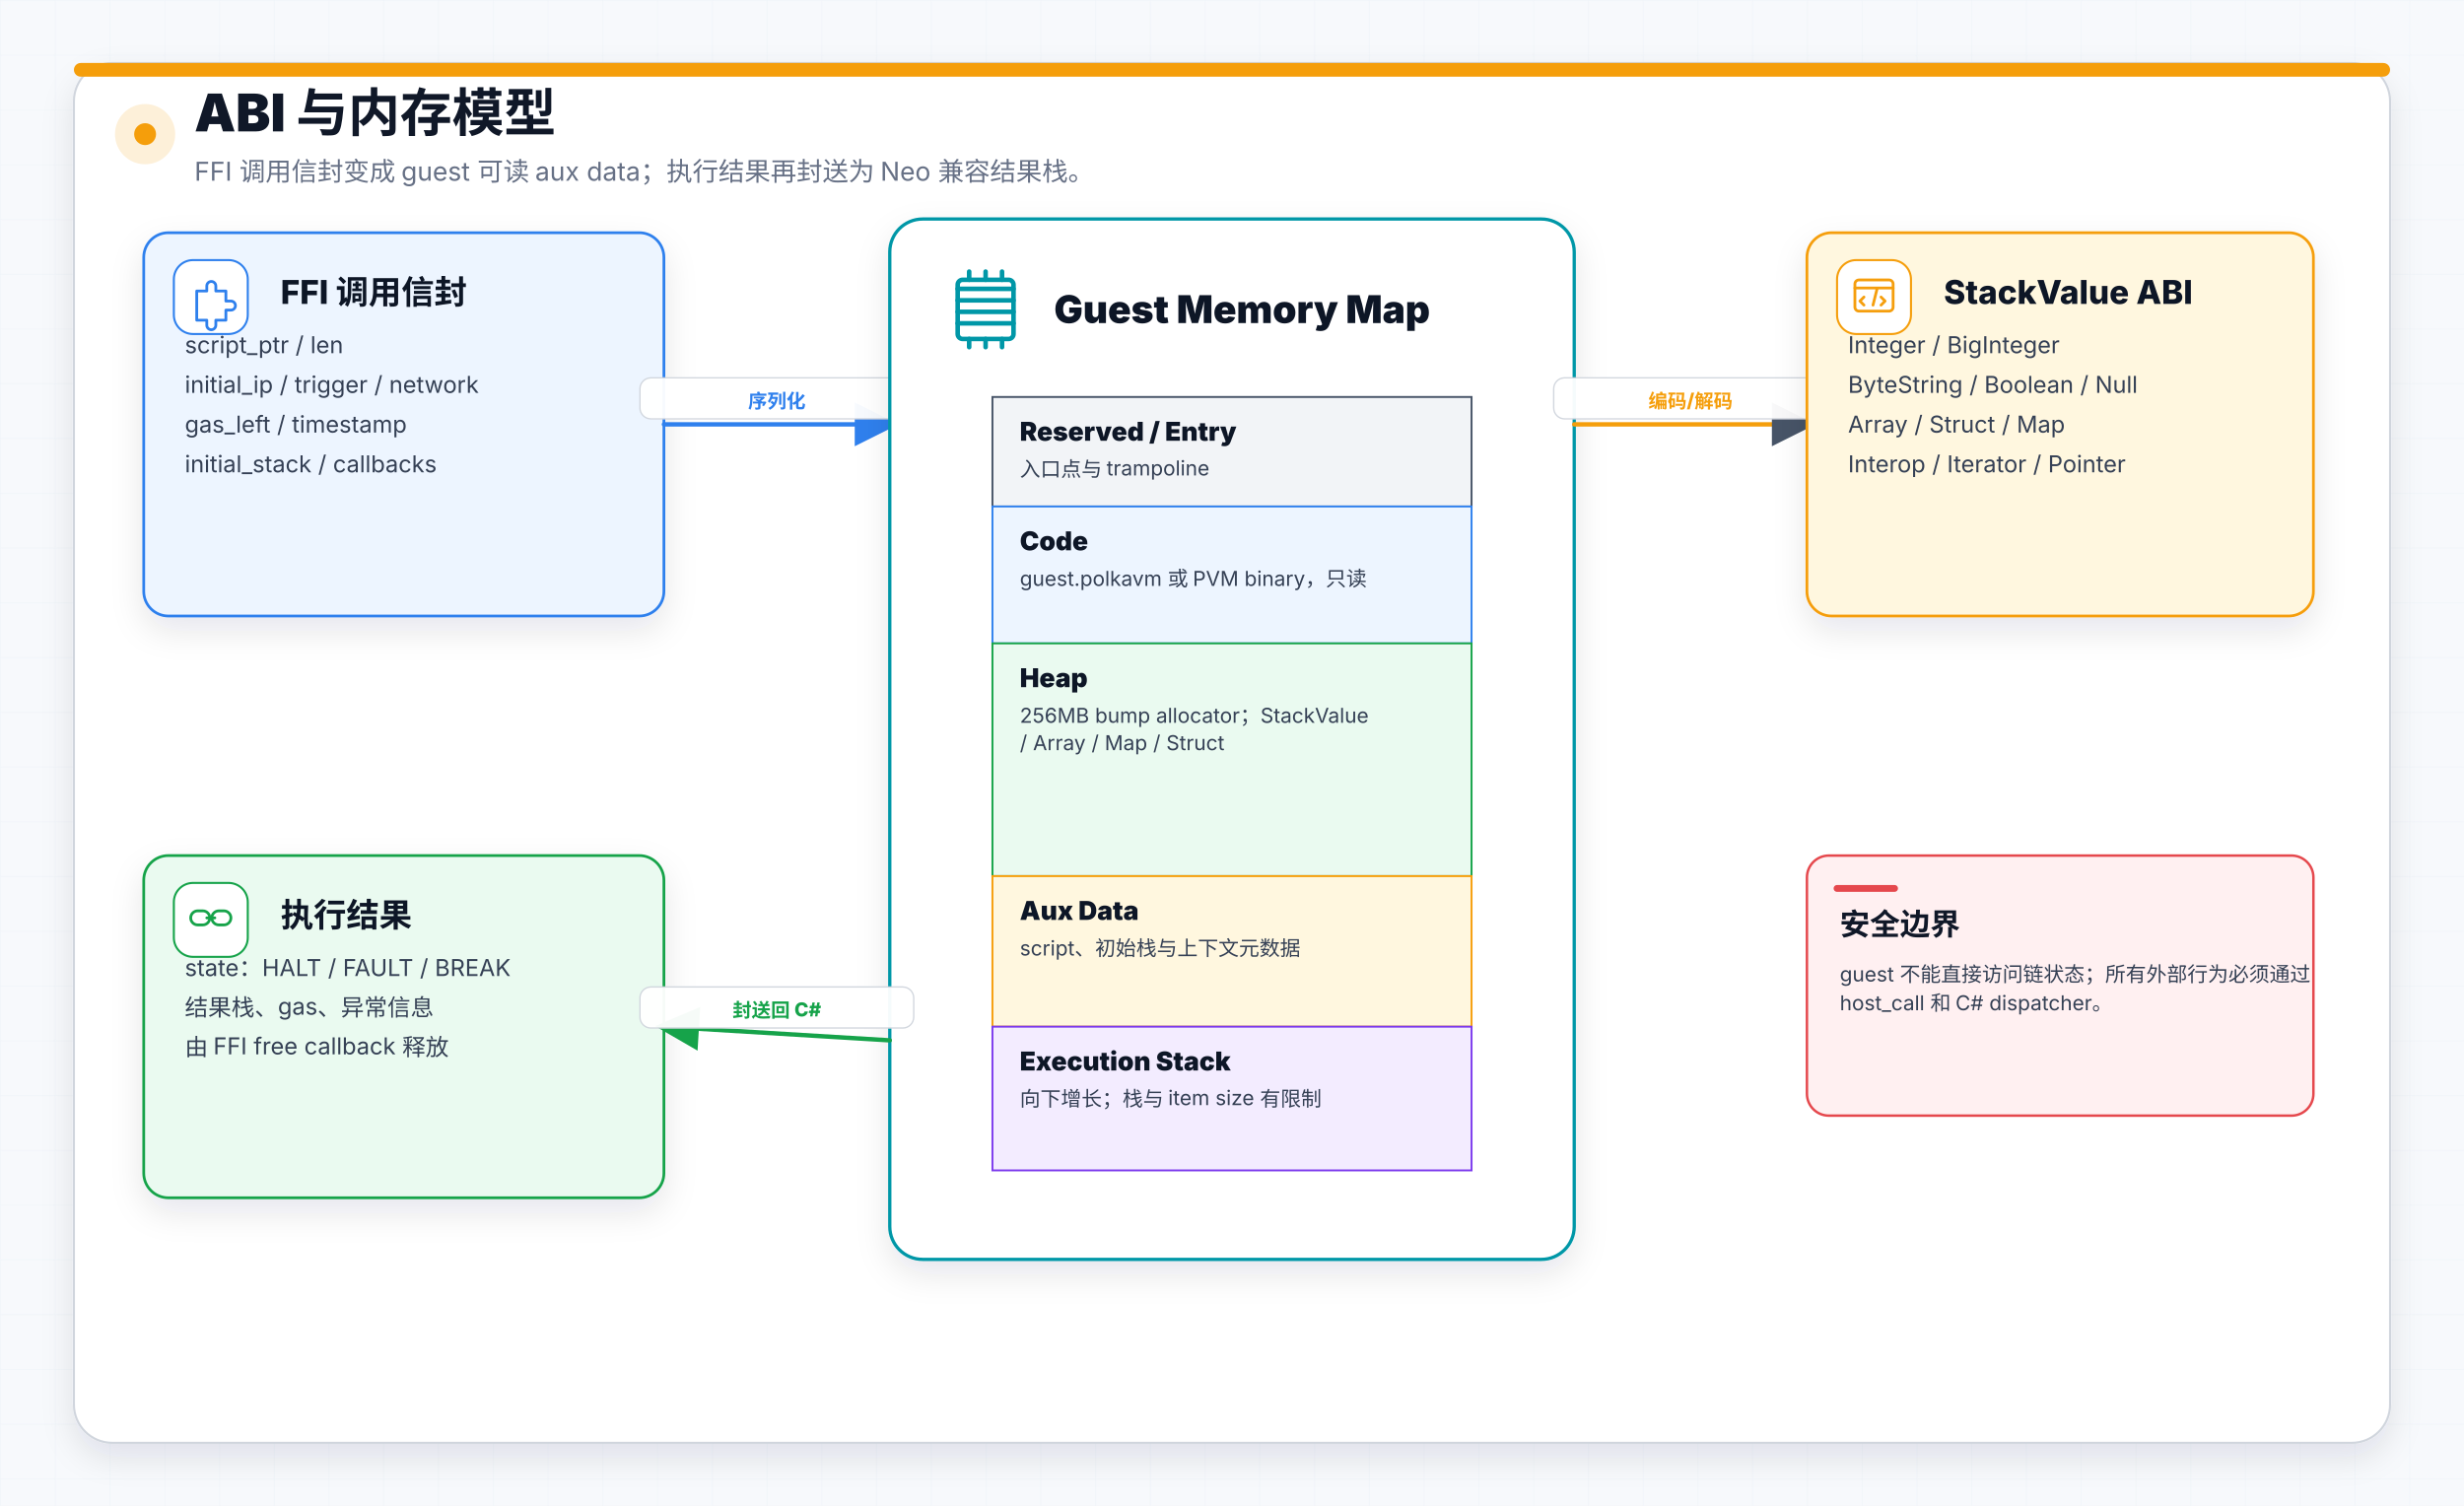
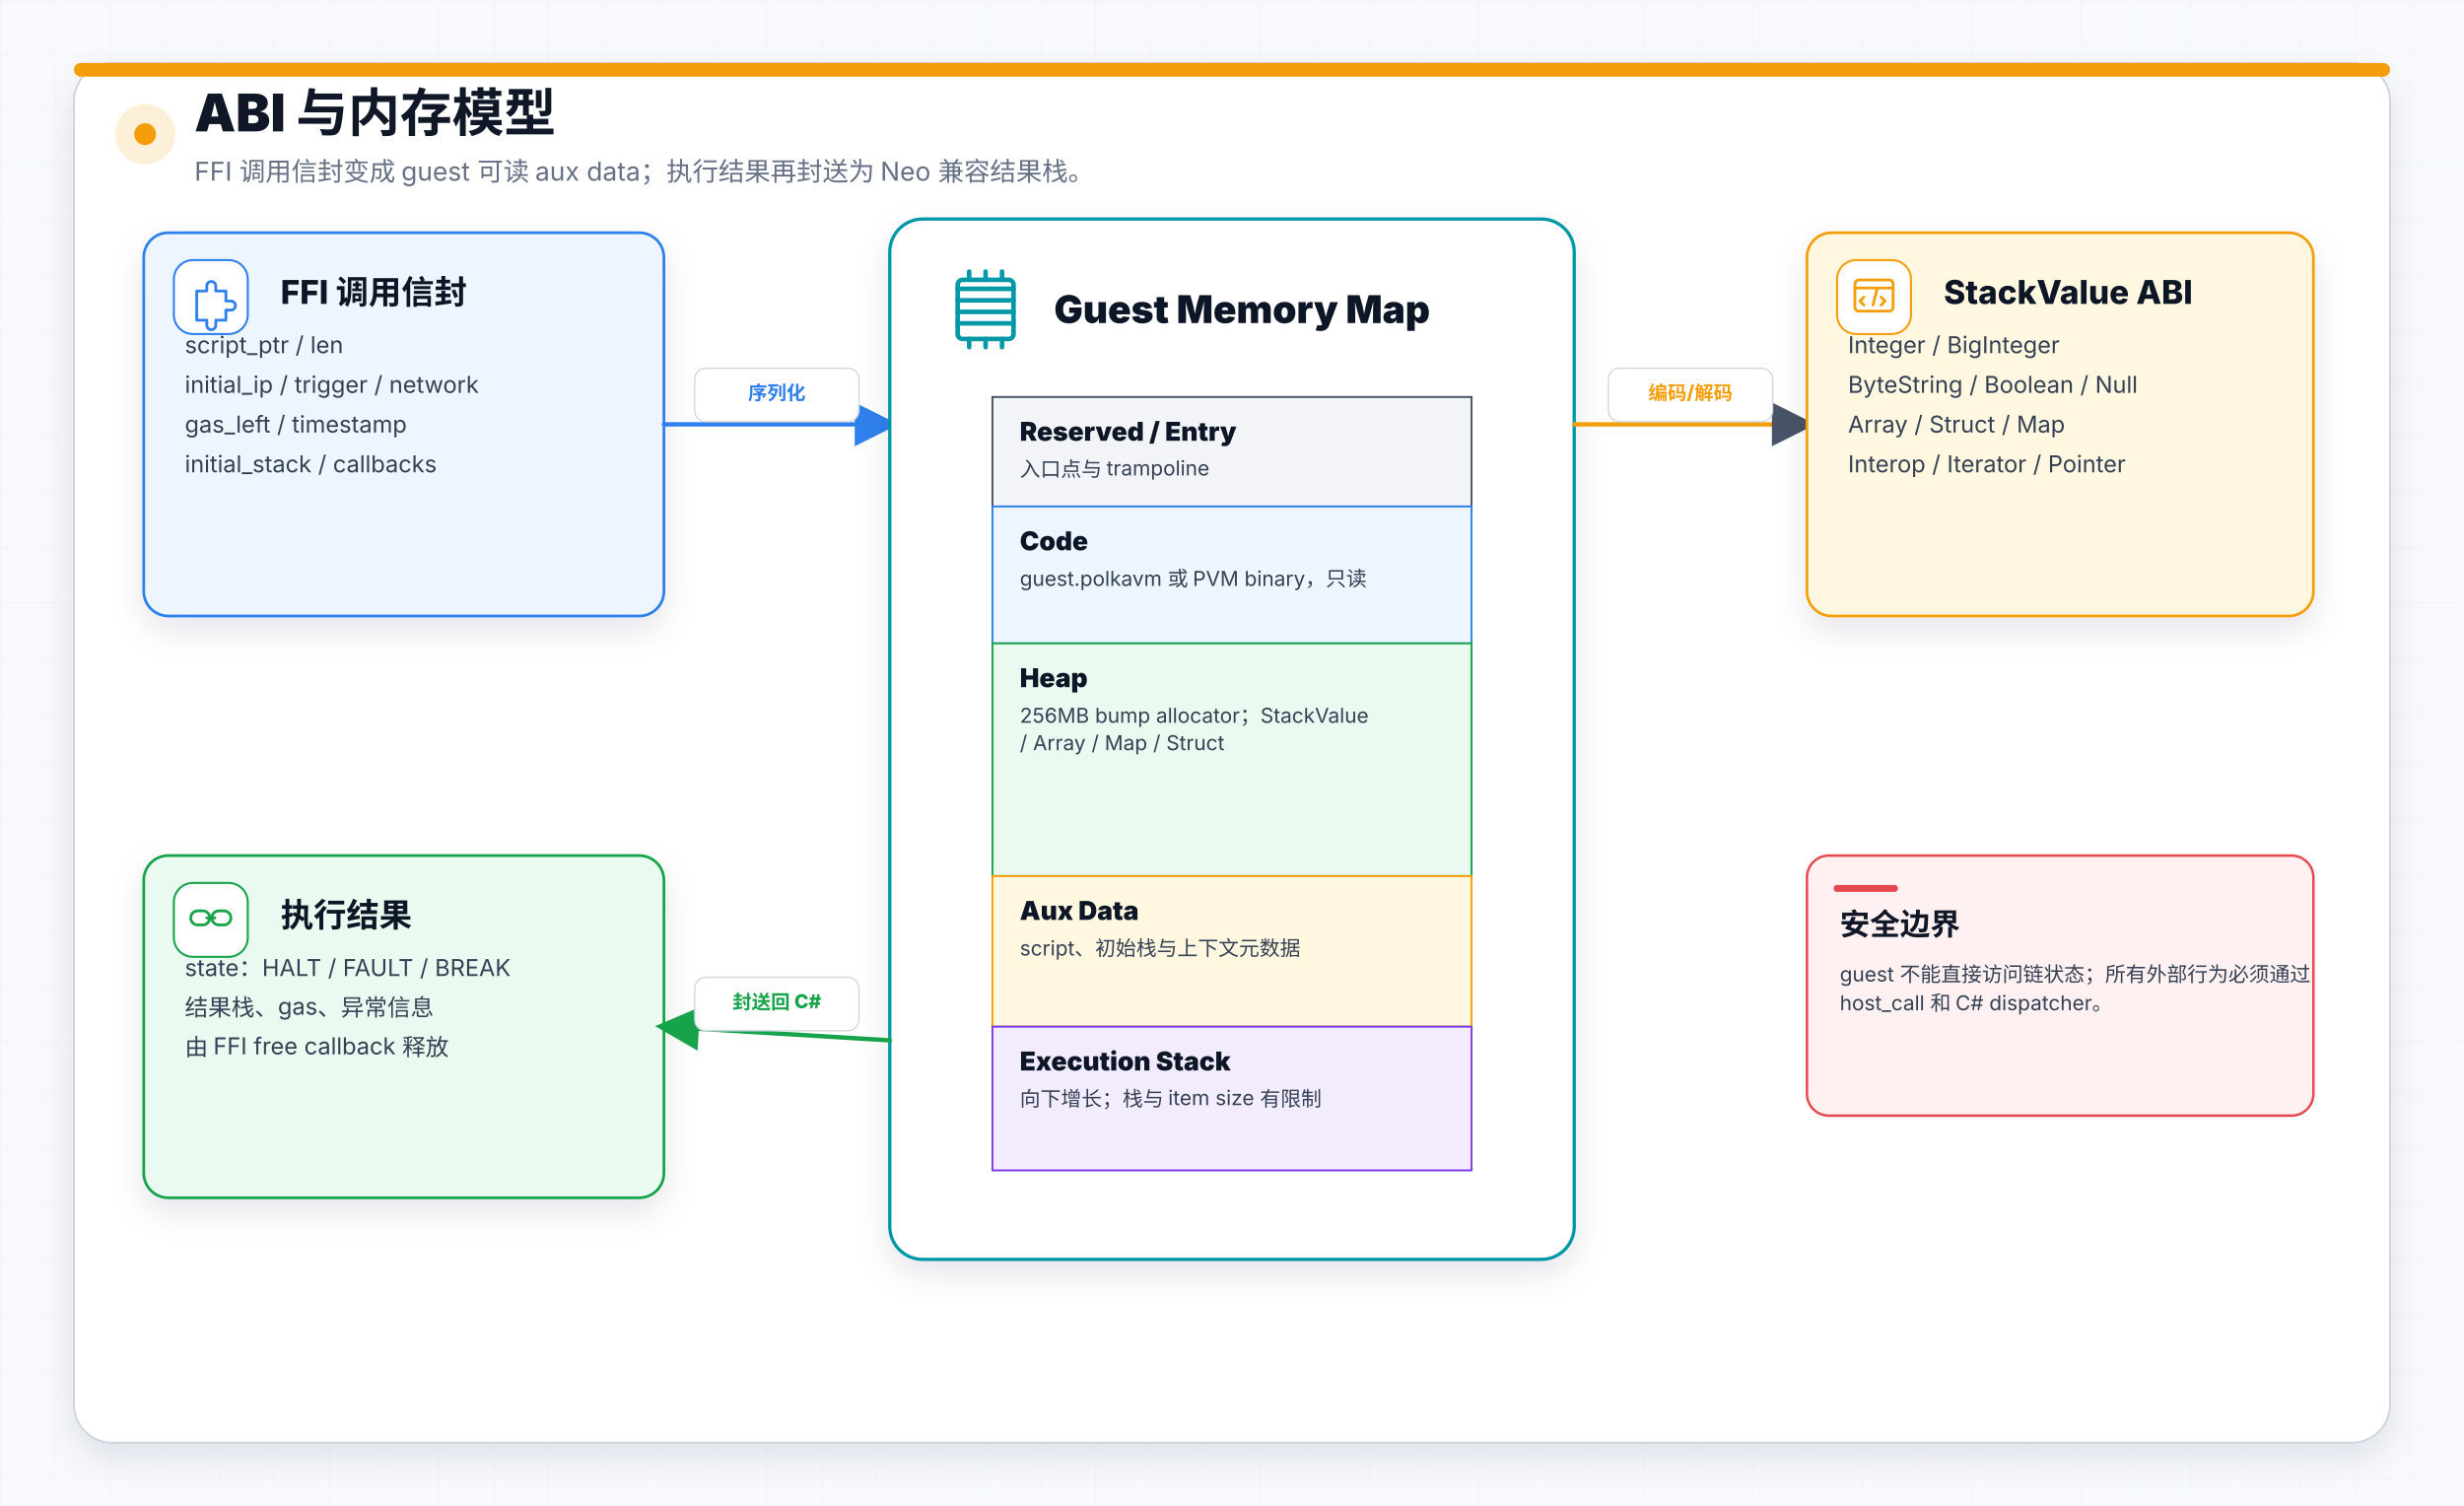
<svg xmlns="http://www.w3.org/2000/svg" width="1800" height="1100" viewBox="0 0 1800 1100" role="img" aria-label="ABI 与内存模型">
  <defs>
    <pattern id="grid" width="40" height="40" patternUnits="userSpaceOnUse">
      <path d="M 40 0 L 0 0 0 40" fill="none" stroke="#e6edf5" stroke-width="1" />
    </pattern>
    <marker id="arrow-slate" markerWidth="14" markerHeight="14" refX="10" refY="7" orient="auto" markerUnits="strokeWidth">
      <path d="M2,2 L12,7 L2,12 z" fill="#475467" />
    </marker>
    <marker id="arrow-green" markerWidth="14" markerHeight="14" refX="10" refY="7" orient="auto" markerUnits="strokeWidth">
      <path d="M2,2 L12,7 L2,12 z" fill="#16a34a" />
    </marker>
    <marker id="arrow-blue" markerWidth="14" markerHeight="14" refX="10" refY="7" orient="auto" markerUnits="strokeWidth">
      <path d="M2,2 L12,7 L2,12 z" fill="#2f80ed" />
    </marker>
    <marker id="arrow-red" markerWidth="14" markerHeight="14" refX="10" refY="7" orient="auto" markerUnits="strokeWidth">
      <path d="M2,2 L12,7 L2,12 z" fill="#e5484d" />
    </marker>
    <marker id="arrow-purple" markerWidth="14" markerHeight="14" refX="10" refY="7" orient="auto" markerUnits="strokeWidth">
      <path d="M2,2 L12,7 L2,12 z" fill="#7c3aed" />
    </marker>
    <filter id="soft-shadow" x="-10%" y="-10%" width="120%" height="130%">
      <feDropShadow dx="0" dy="10" stdDeviation="12" flood-color="#101828" flood-opacity="0.10" />
    </filter>
  </defs>
  <rect width="1800" height="1100" fill="#f7f9fc" />
  <rect width="1800" height="1100" fill="url(#grid)" opacity="0.42" />
  <rect x="54" y="46" width="1692" height="1008" rx="28" fill="#ffffff" stroke="#d0d5dd" stroke-width="1.5" filter="url(#soft-shadow)" />
  <rect x="54" y="46" width="1692" height="10" rx="5" fill="#f59e0b" />
  <circle cx="106" cy="98" r="22" fill="#f59e0b" opacity="0.16" />
  <circle cx="106" cy="98" r="8" fill="#f59e0b" />
  <text x="142" y="96" text-anchor="start" font-family="Inter, Noto Sans CJK SC, Microsoft YaHei, PingFang SC, Arial, sans-serif" font-size="38" font-weight="850" fill="#101828">ABI 与内存模型</text>
  <text x="142" y="132" text-anchor="start" font-family="Inter, Noto Sans CJK SC, Microsoft YaHei, PingFang SC, Arial, sans-serif" font-size="19" font-weight="400" fill="#667085">FFI 调用信封变成 guest 可读 aux data；执行结果再封送为 Neo 兼容结果栈。</text>
  <g filter="url(#soft-shadow)">
    <rect x="105" y="170" width="380" height="280" rx="18" fill="#edf5ff" stroke="#2f80ed" stroke-width="2" />
    <rect x="127" y="190" width="54" height="54" rx="14" fill="#ffffff" stroke="#2f80ed" stroke-width="1.5" />
    <g fill="none" stroke="#2f80ed" stroke-width="2.04" stroke-linecap="round" stroke-linejoin="round">
      <path d="M 143.718 212.594 h 7.344 v -3.672 a 3.305 3.305 0 0 1 6.61 0 v 3.672 h 7.344 v 7.344 h 3.672 a 3.305 3.305 0 0 1 0 6.61 h -3.672 v 7.344 h -7.344 v 3.672 a 3.305 3.305 0 0 1 -6.61 0 v -3.672 h -7.344 z" />
    </g>
    <text x="205" y="222" text-anchor="start" font-family="Inter, Noto Sans CJK SC, Microsoft YaHei, PingFang SC, Arial, sans-serif" font-size="24" font-weight="800" fill="#101828">FFI 调用信封</text>
    <text x="135" y="258" text-anchor="start" font-family="Inter, Noto Sans CJK SC, Microsoft YaHei, PingFang SC, Arial, sans-serif" font-size="17" font-weight="400" fill="#344054">script_ptr / len</text>
    <text x="135" y="287" text-anchor="start" font-family="Inter, Noto Sans CJK SC, Microsoft YaHei, PingFang SC, Arial, sans-serif" font-size="17" font-weight="400" fill="#344054">initial_ip / trigger / network</text>
    <text x="135" y="316" text-anchor="start" font-family="Inter, Noto Sans CJK SC, Microsoft YaHei, PingFang SC, Arial, sans-serif" font-size="17" font-weight="400" fill="#344054">gas_left / timestamp</text>
    <text x="135" y="345" text-anchor="start" font-family="Inter, Noto Sans CJK SC, Microsoft YaHei, PingFang SC, Arial, sans-serif" font-size="17" font-weight="400" fill="#344054">initial_stack / callbacks</text>
  </g>
  <g>
    <path d="M 485 310 L 650 310" fill="none" stroke="#2f80ed" stroke-width="3.2" stroke-linecap="round" marker-end="url(#arrow-blue)" />
    <g>
-       <rect x="467.5" y="276" width="200" height="30" rx="8" fill="#ffffff" stroke="#d0d5dd" opacity="0.96" />
-       <text x="567.5" y="298" text-anchor="middle" font-family="Inter, Noto Sans CJK SC, Microsoft YaHei, PingFang SC, Arial, sans-serif" font-size="14" font-weight="800" fill="#2f80ed">序列化</text>
+       <rect x="507.5" y="269" width="120" height="39" rx="8" fill="#ffffff" stroke="#d0d5dd" opacity="0.96" />
+       <text x="567.5" y="292" text-anchor="middle" font-family="Inter, Noto Sans CJK SC, Microsoft YaHei, PingFang SC, Arial, sans-serif" font-size="14" font-weight="800" fill="#2f80ed">序列化</text>
    </g>
  </g>
  <g filter="url(#soft-shadow)">
    <rect x="650" y="160" width="500" height="760" rx="24" fill="#fff" stroke="#0097a7" stroke-width="2.4" />
    <g fill="none" stroke="#0097a7" stroke-width="3.333" stroke-linecap="round" stroke-linejoin="round">
      <rect x="699.6" y="204.4" width="40.8" height="43.2" rx="3.6" />
      <path d="M 699.6 211 h 40.8" />
      <path d="M 699.6 219.4 h 40.8" />
      <path d="M 699.6 227.8 h 40.8" />
      <path d="M 699.6 236.2 h 40.8" />
      <path d="M 708 198.4 v 6 M 720 198.4 v 6 M 732 198.4 v 6 M 708 247.6 v 6 M 720 247.6 v 6 M 732 247.6 v 6" />
    </g>
    <text x="770" y="236" text-anchor="start" font-family="Inter, Noto Sans CJK SC, Microsoft YaHei, PingFang SC, Arial, sans-serif" font-size="28" font-weight="850" fill="#101828">Guest Memory Map</text>
    <g>
      <rect x="725" y="290" width="350" height="80" fill="#f2f4f7" stroke="#475467" stroke-width="1.4" />
      <text x="745" y="322" text-anchor="start" font-family="Inter, Noto Sans CJK SC, Microsoft YaHei, PingFang SC, Arial, sans-serif" font-size="19" font-weight="850" fill="#101828">Reserved / Entry</text>
      <text x="745" y="348" text-anchor="start" font-family="Inter, Noto Sans CJK SC, Microsoft YaHei, PingFang SC, Arial, sans-serif" font-size="15" font-weight="400" fill="#344054">入口点与 trampoline</text>
    </g>
    <g>
      <rect x="725" y="370" width="350" height="100" fill="#edf5ff" stroke="#2f80ed" stroke-width="1.4" />
      <text x="745" y="402" text-anchor="start" font-family="Inter, Noto Sans CJK SC, Microsoft YaHei, PingFang SC, Arial, sans-serif" font-size="19" font-weight="850" fill="#101828">Code</text>
      <text x="745" y="428" text-anchor="start" font-family="Inter, Noto Sans CJK SC, Microsoft YaHei, PingFang SC, Arial, sans-serif" font-size="15" font-weight="400" fill="#344054">guest.polkavm 或 PVM binary，只读</text>
    </g>
    <g>
      <rect x="725" y="470" width="350" height="170" fill="#eafaf0" stroke="#16a34a" stroke-width="1.4" />
      <text x="745" y="502" text-anchor="start" font-family="Inter, Noto Sans CJK SC, Microsoft YaHei, PingFang SC, Arial, sans-serif" font-size="19" font-weight="850" fill="#101828">Heap</text>
      <text x="745" y="528" text-anchor="start" font-family="Inter, Noto Sans CJK SC, Microsoft YaHei, PingFang SC, Arial, sans-serif" font-size="15" font-weight="400" fill="#344054">256MB bump allocator；StackValue</text>
      <text x="745" y="548" text-anchor="start" font-family="Inter, Noto Sans CJK SC, Microsoft YaHei, PingFang SC, Arial, sans-serif" font-size="15" font-weight="400" fill="#344054">/ Array / Map / Struct</text>
    </g>
    <g>
      <rect x="725" y="640" width="350" height="110" fill="#fff7df" stroke="#f59e0b" stroke-width="1.4" />
      <text x="745" y="672" text-anchor="start" font-family="Inter, Noto Sans CJK SC, Microsoft YaHei, PingFang SC, Arial, sans-serif" font-size="19" font-weight="850" fill="#101828">Aux Data</text>
      <text x="745" y="698" text-anchor="start" font-family="Inter, Noto Sans CJK SC, Microsoft YaHei, PingFang SC, Arial, sans-serif" font-size="15" font-weight="400" fill="#344054">script、初始栈与上下文元数据</text>
    </g>
    <g>
      <rect x="725" y="750" width="350" height="105" fill="#f3ecff" stroke="#7c3aed" stroke-width="1.4" />
      <text x="745" y="782" text-anchor="start" font-family="Inter, Noto Sans CJK SC, Microsoft YaHei, PingFang SC, Arial, sans-serif" font-size="19" font-weight="850" fill="#101828">Execution Stack</text>
      <text x="745" y="808" text-anchor="start" font-family="Inter, Noto Sans CJK SC, Microsoft YaHei, PingFang SC, Arial, sans-serif" font-size="15" font-weight="400" fill="#344054">向下增长；栈与 item size 有限制</text>
    </g>
  </g>
  <g>
    <path d="M 1150 310 L 1320 310" fill="none" stroke="#f59e0b" stroke-width="3.2" stroke-linecap="round" marker-end="url(#arrow-slate)" />
    <g>
-       <rect x="1135" y="276" width="200" height="30" rx="8" fill="#ffffff" stroke="#d0d5dd" opacity="0.96" />
-       <text x="1235" y="298" text-anchor="middle" font-family="Inter, Noto Sans CJK SC, Microsoft YaHei, PingFang SC, Arial, sans-serif" font-size="14" font-weight="800" fill="#f59e0b">编码/解码</text>
+       <rect x="1175" y="269" width="120" height="39" rx="8" fill="#ffffff" stroke="#d0d5dd" opacity="0.96" />
+       <text x="1235" y="292" text-anchor="middle" font-family="Inter, Noto Sans CJK SC, Microsoft YaHei, PingFang SC, Arial, sans-serif" font-size="14" font-weight="800" fill="#f59e0b">编码/解码</text>
    </g>
  </g>
  <g filter="url(#soft-shadow)">
    <rect x="1320" y="170" width="370" height="280" rx="18" fill="#fff7df" stroke="#f59e0b" stroke-width="2" />
    <rect x="1342" y="190" width="54" height="54" rx="14" fill="#ffffff" stroke="#f59e0b" stroke-width="1.5" />
    <g fill="none" stroke="#f59e0b" stroke-width="2.04" stroke-linecap="round" stroke-linejoin="round">
      <rect x="1355.046" y="204.515" width="27.907" height="22.766" rx="2.938" />
      <path d="M 1355.046 210.39 h 27.907 M 1361.656 217 l -2.938 2.938 l 2.938 2.938 M 1368.266 222.875 l 2.938 -11.75 M 1374.141 217 l 2.938 2.938 l -2.938 2.938" />
    </g>
    <text x="1420" y="222" text-anchor="start" font-family="Inter, Noto Sans CJK SC, Microsoft YaHei, PingFang SC, Arial, sans-serif" font-size="24" font-weight="800" fill="#101828">StackValue ABI</text>
    <text x="1350" y="258" text-anchor="start" font-family="Inter, Noto Sans CJK SC, Microsoft YaHei, PingFang SC, Arial, sans-serif" font-size="17" font-weight="400" fill="#344054">Integer / BigInteger</text>
    <text x="1350" y="287" text-anchor="start" font-family="Inter, Noto Sans CJK SC, Microsoft YaHei, PingFang SC, Arial, sans-serif" font-size="17" font-weight="400" fill="#344054">ByteString / Boolean / Null</text>
    <text x="1350" y="316" text-anchor="start" font-family="Inter, Noto Sans CJK SC, Microsoft YaHei, PingFang SC, Arial, sans-serif" font-size="17" font-weight="400" fill="#344054">Array / Struct / Map</text>
    <text x="1350" y="345" text-anchor="start" font-family="Inter, Noto Sans CJK SC, Microsoft YaHei, PingFang SC, Arial, sans-serif" font-size="17" font-weight="400" fill="#344054">Interop / Iterator / Pointer</text>
  </g>
  <g filter="url(#soft-shadow)">
    <rect x="105" y="625" width="380" height="250" rx="18" fill="#eafaf0" stroke="#16a34a" stroke-width="2" />
    <rect x="127" y="645" width="54" height="54" rx="14" fill="#ffffff" stroke="#16a34a" stroke-width="1.5" />
    <g fill="none" stroke="#16a34a" stroke-width="2.04" stroke-linecap="round" stroke-linejoin="round">
      <rect x="139.312" y="665.39" width="13.954" height="10.282" rx="5.141" />
      <rect x="154.734" y="665.39" width="13.954" height="10.282" rx="5.141" />
      <path d="M 151.062 670.531 L 156.938 670.531" />
    </g>
    <text x="205" y="677" text-anchor="start" font-family="Inter, Noto Sans CJK SC, Microsoft YaHei, PingFang SC, Arial, sans-serif" font-size="24" font-weight="800" fill="#101828">执行结果</text>
    <text x="135" y="713" text-anchor="start" font-family="Inter, Noto Sans CJK SC, Microsoft YaHei, PingFang SC, Arial, sans-serif" font-size="17" font-weight="400" fill="#344054">state：HALT / FAULT / BREAK</text>
    <text x="135" y="742" text-anchor="start" font-family="Inter, Noto Sans CJK SC, Microsoft YaHei, PingFang SC, Arial, sans-serif" font-size="17" font-weight="400" fill="#344054">结果栈、gas、异常信息</text>
    <text x="135" y="771" text-anchor="start" font-family="Inter, Noto Sans CJK SC, Microsoft YaHei, PingFang SC, Arial, sans-serif" font-size="17" font-weight="400" fill="#344054">由 FFI free callback 释放</text>
  </g>
  <g>
    <path d="M 650 760 L 485 750" fill="none" stroke="#16a34a" stroke-width="3.2" stroke-linecap="round" marker-end="url(#arrow-green)" />
    <g>
-       <rect x="467.5" y="721" width="200" height="30" rx="8" fill="#ffffff" stroke="#d0d5dd" opacity="0.96" />
-       <text x="567.5" y="743" text-anchor="middle" font-family="Inter, Noto Sans CJK SC, Microsoft YaHei, PingFang SC, Arial, sans-serif" font-size="14" font-weight="800" fill="#16a34a">封送回 C#</text>
+       <rect x="507.5" y="714" width="120" height="39" rx="8" fill="#ffffff" stroke="#d0d5dd" opacity="0.96" />
+       <text x="567.5" y="737" text-anchor="middle" font-family="Inter, Noto Sans CJK SC, Microsoft YaHei, PingFang SC, Arial, sans-serif" font-size="14" font-weight="800" fill="#16a34a">封送回 C#</text>
    </g>
  </g>
  <g>
    <rect x="1320" y="625" width="370" height="190" rx="16" fill="#fff0f1" stroke="#e5484d" stroke-width="1.8" />
    <path d="M 1342 649 h 42" stroke="#e5484d" stroke-width="5" stroke-linecap="round" />
    <text x="1344" y="683" text-anchor="start" font-family="Inter, Noto Sans CJK SC, Microsoft YaHei, PingFang SC, Arial, sans-serif" font-size="22" font-weight="850" fill="#101828">安全边界</text>
    <text x="1344" y="717" text-anchor="start" font-family="Inter, Noto Sans CJK SC, Microsoft YaHei, PingFang SC, Arial, sans-serif" font-size="15" font-weight="400" fill="#344054">guest 不能直接访问链状态；所有外部行为必须通过</text>
    <text x="1344" y="738" text-anchor="start" font-family="Inter, Noto Sans CJK SC, Microsoft YaHei, PingFang SC, Arial, sans-serif" font-size="15" font-weight="400" fill="#344054">host_call 和 C# dispatcher。</text>
  </g>
</svg>
